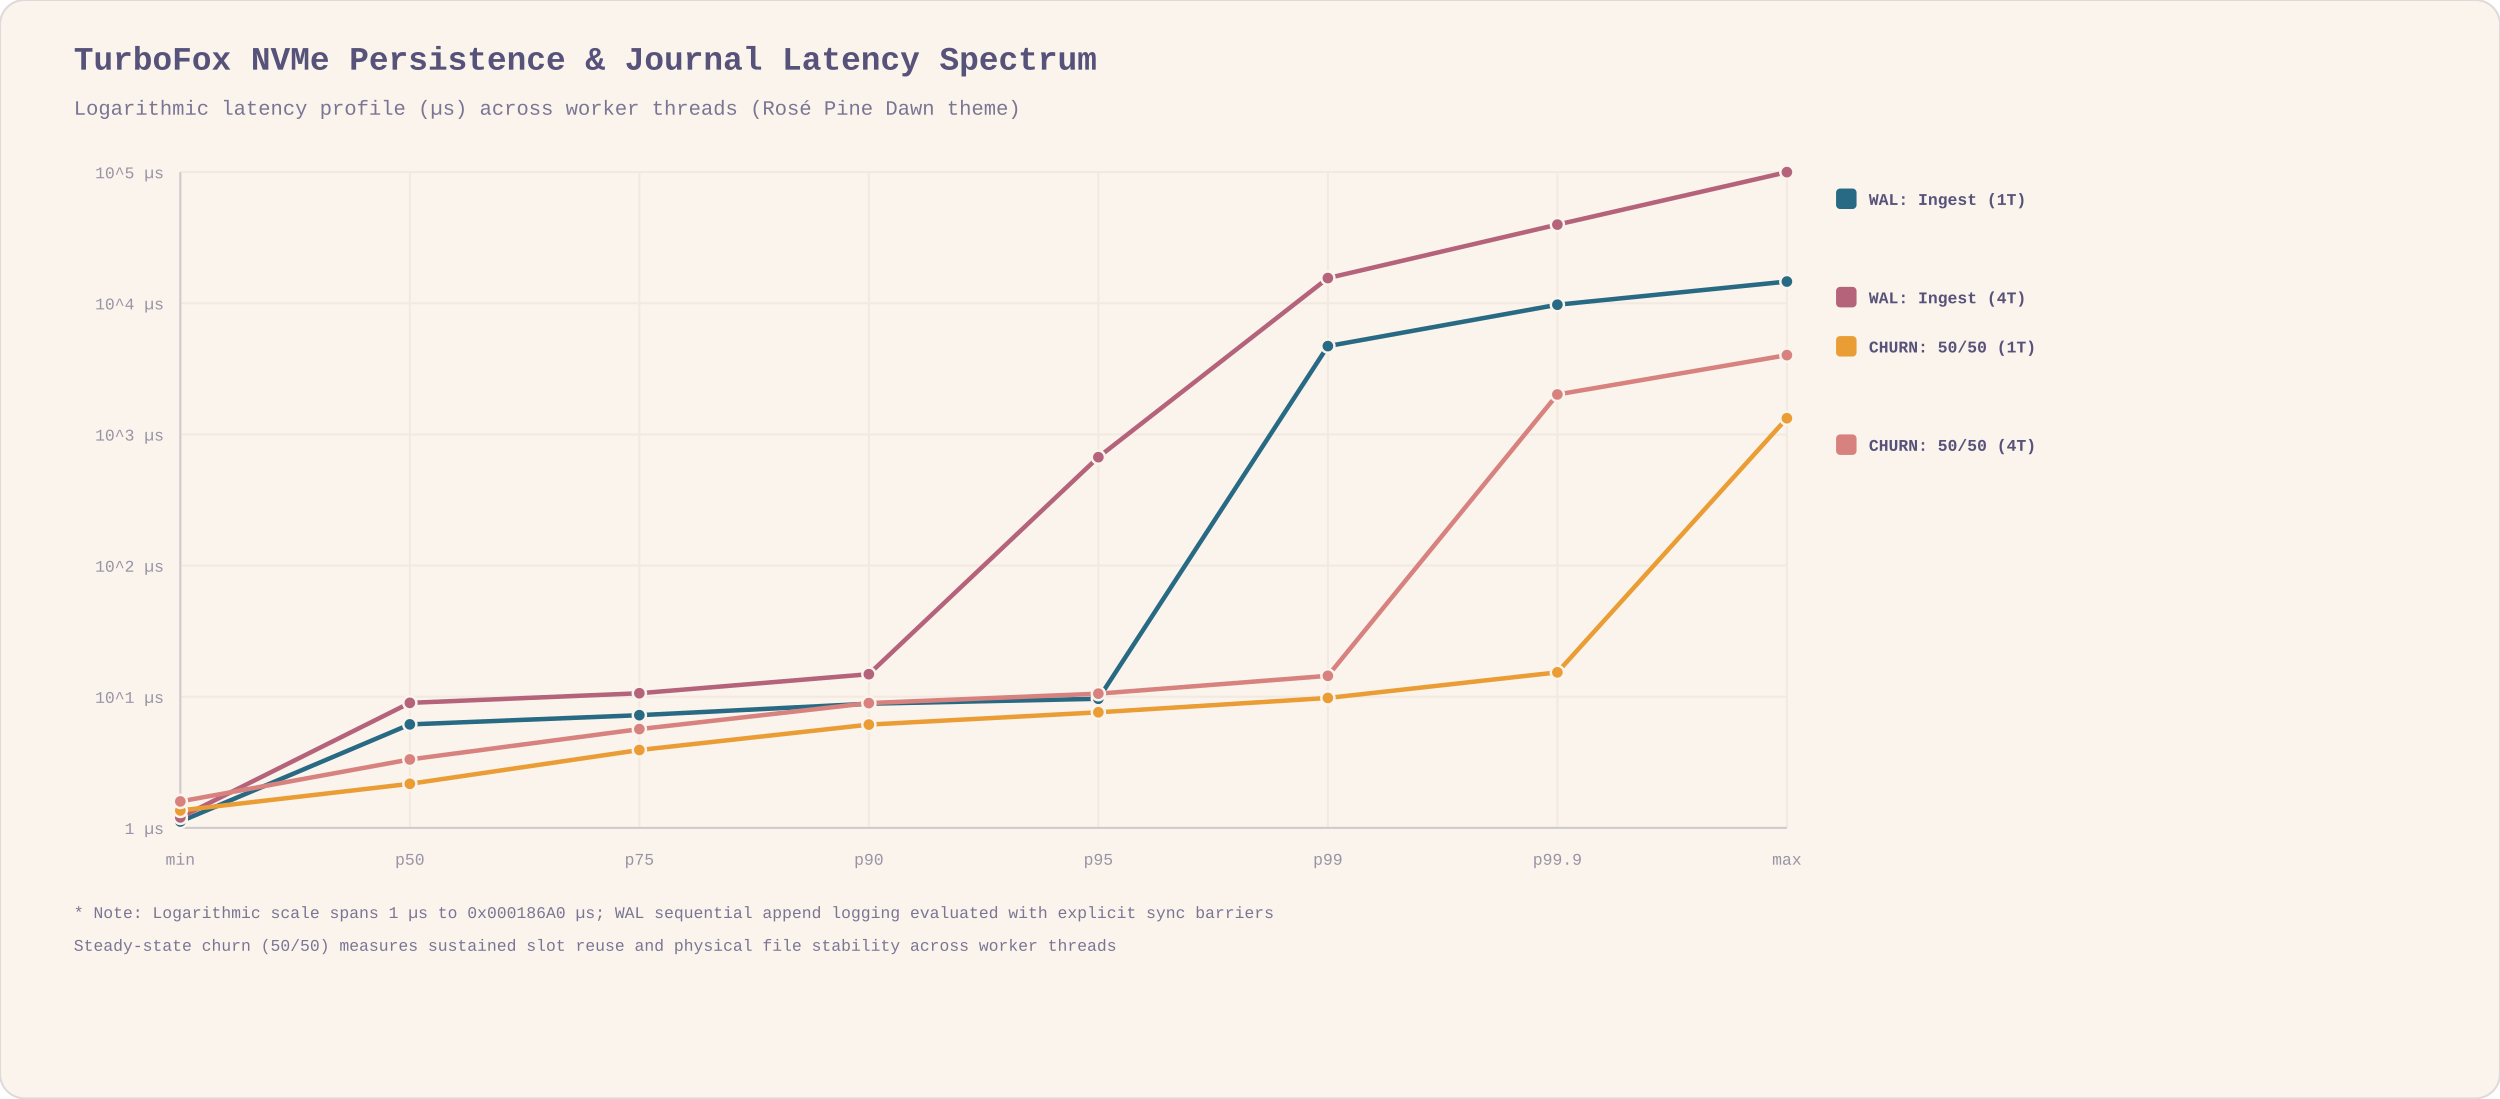
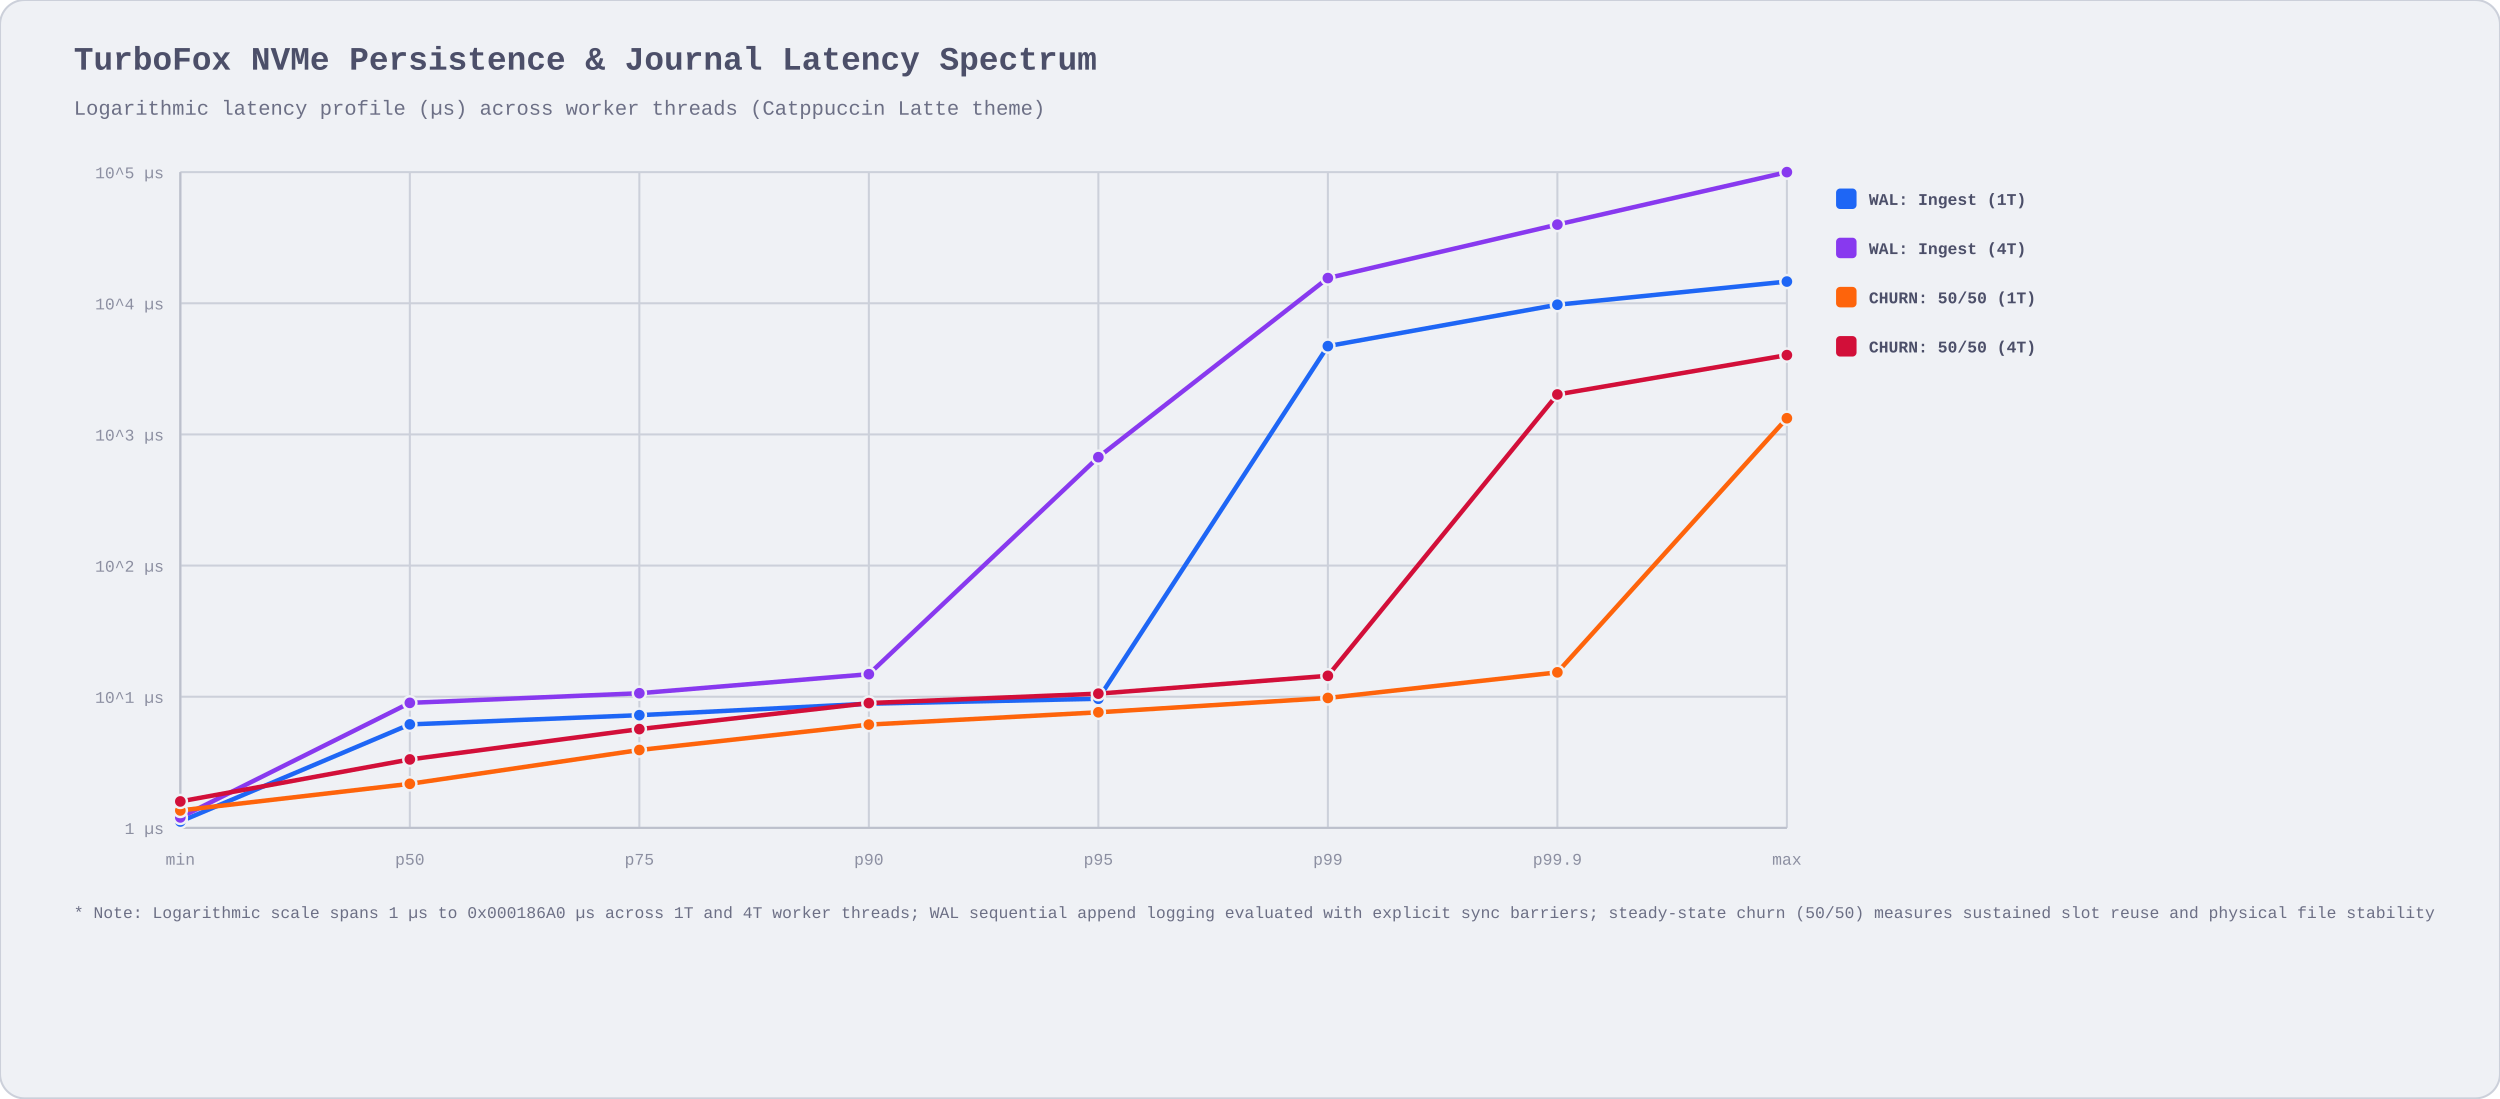
- <svg xmlns="http://www.w3.org/2000/svg" viewBox="0 0 1220 536" width="1220" height="536" style="background:#faf4ed; font-family:ui-monospace,'SF Mono',Menlo,Monaco,Consolas,'Liberation Mono',monospace;">
-   <rect width="1220" height="536" rx="12" fill="#faf4ed" stroke="#dfdad9" stroke-width="1" />
-   <text x="36" y="34" fill="#575279" font-size="16" font-weight="bold">TurboFox NVMe Persistence &amp; Journal Latency Spectrum</text>
-   <text x="36" y="56" fill="#797593" font-size="10">Logarithmic latency profile (µs) across worker threads (Rosé Pine Dawn theme)</text>
-   <line x1="88" y1="404.0" x2="872" y2="404.0" stroke="#f2e9e1" stroke-width="1" />
-   <text x="80" y="407.0" fill="#9893a5" font-size="8" text-anchor="end">1 µs</text>
-   <line x1="88" y1="340.0" x2="872" y2="340.0" stroke="#f2e9e1" stroke-width="1" />
-   <text x="80" y="343.0" fill="#9893a5" font-size="8" text-anchor="end">10^1 µs</text>
-   <line x1="88" y1="276.0" x2="872" y2="276.0" stroke="#f2e9e1" stroke-width="1" />
-   <text x="80" y="279.0" fill="#9893a5" font-size="8" text-anchor="end">10^2 µs</text>
-   <line x1="88" y1="212.0" x2="872" y2="212.0" stroke="#f2e9e1" stroke-width="1" />
-   <text x="80" y="215.0" fill="#9893a5" font-size="8" text-anchor="end">10^3 µs</text>
-   <line x1="88" y1="148.0" x2="872" y2="148.0" stroke="#f2e9e1" stroke-width="1" />
-   <text x="80" y="151.0" fill="#9893a5" font-size="8" text-anchor="end">10^4 µs</text>
-   <line x1="88" y1="84.0" x2="872" y2="84.0" stroke="#f2e9e1" stroke-width="1" />
-   <text x="80" y="87.0" fill="#9893a5" font-size="8" text-anchor="end">10^5 µs</text>
-   <line x1="88.0" y1="84" x2="88.0" y2="404" stroke="#f2e9e1" stroke-width="1" />
-   <text x="88.0" y="422" fill="#9893a5" font-size="8" text-anchor="middle">min</text>
-   <line x1="200.0" y1="84" x2="200.0" y2="404" stroke="#f2e9e1" stroke-width="1" />
-   <text x="200.0" y="422" fill="#9893a5" font-size="8" text-anchor="middle">p50</text>
-   <line x1="312.0" y1="84" x2="312.0" y2="404" stroke="#f2e9e1" stroke-width="1" />
-   <text x="312.0" y="422" fill="#9893a5" font-size="8" text-anchor="middle">p75</text>
-   <line x1="424.0" y1="84" x2="424.0" y2="404" stroke="#f2e9e1" stroke-width="1" />
-   <text x="424.0" y="422" fill="#9893a5" font-size="8" text-anchor="middle">p90</text>
-   <line x1="536.0" y1="84" x2="536.0" y2="404" stroke="#f2e9e1" stroke-width="1" />
-   <text x="536.0" y="422" fill="#9893a5" font-size="8" text-anchor="middle">p95</text>
-   <line x1="648.0" y1="84" x2="648.0" y2="404" stroke="#f2e9e1" stroke-width="1" />
-   <text x="648.0" y="422" fill="#9893a5" font-size="8" text-anchor="middle">p99</text>
-   <line x1="760.0" y1="84" x2="760.0" y2="404" stroke="#f2e9e1" stroke-width="1" />
-   <text x="760.0" y="422" fill="#9893a5" font-size="8" text-anchor="middle">p99.9</text>
-   <line x1="872.0" y1="84" x2="872.0" y2="404" stroke="#f2e9e1" stroke-width="1" />
-   <text x="872.0" y="422" fill="#9893a5" font-size="8" text-anchor="middle">max</text>
-   <line x1="88" y1="84" x2="88" y2="404" stroke="#cecacd" stroke-width="1" />
-   <line x1="88" y1="404" x2="872" y2="404" stroke="#cecacd" stroke-width="1" />
-   <polyline points="88.0,400.9 200.0,353.5 312.0,349.0 424.0,343.4 536.0,341.0 648.0,168.9 760.0,148.7 872.0,137.4" fill="none" stroke="#286983" stroke-width="2.2" stroke-linecap="round" stroke-linejoin="round" />
-   <circle cx="88.0" cy="400.9" r="3.2" fill="#286983" stroke="#faf4ed" stroke-width="1.2" />
-   <circle cx="200.0" cy="353.5" r="3.2" fill="#286983" stroke="#faf4ed" stroke-width="1.2" />
-   <circle cx="312.0" cy="349.0" r="3.2" fill="#286983" stroke="#faf4ed" stroke-width="1.2" />
-   <circle cx="424.0" cy="343.4" r="3.2" fill="#286983" stroke="#faf4ed" stroke-width="1.2" />
-   <circle cx="536.0" cy="341.0" r="3.2" fill="#286983" stroke="#faf4ed" stroke-width="1.2" />
-   <circle cx="648.0" cy="168.9" r="3.2" fill="#286983" stroke="#faf4ed" stroke-width="1.2" />
-   <circle cx="760.0" cy="148.7" r="3.2" fill="#286983" stroke="#faf4ed" stroke-width="1.2" />
-   <circle cx="872.0" cy="137.4" r="3.2" fill="#286983" stroke="#faf4ed" stroke-width="1.2" />
-   <rect x="896" y="92" width="10" height="10" rx="2" fill="#286983" />
-   <text x="912" y="100" fill="#575279" font-size="8" font-weight="bold">WAL: Ingest (1T)</text>
-   <polyline points="88.0,398.9 200.0,343.0 312.0,338.3 424.0,329.0 536.0,223.1 648.0,135.7 760.0,109.6 872.0,84.0" fill="none" stroke="#b4637a" stroke-width="2.2" stroke-linecap="round" stroke-linejoin="round" />
-   <circle cx="88.0" cy="398.9" r="3.2" fill="#b4637a" stroke="#faf4ed" stroke-width="1.2" />
-   <circle cx="200.0" cy="343.0" r="3.2" fill="#b4637a" stroke="#faf4ed" stroke-width="1.2" />
-   <circle cx="312.0" cy="338.3" r="3.2" fill="#b4637a" stroke="#faf4ed" stroke-width="1.2" />
-   <circle cx="424.0" cy="329.0" r="3.2" fill="#b4637a" stroke="#faf4ed" stroke-width="1.2" />
-   <circle cx="536.0" cy="223.1" r="3.2" fill="#b4637a" stroke="#faf4ed" stroke-width="1.2" />
-   <circle cx="648.0" cy="135.7" r="3.2" fill="#b4637a" stroke="#faf4ed" stroke-width="1.2" />
-   <circle cx="760.0" cy="109.6" r="3.2" fill="#b4637a" stroke="#faf4ed" stroke-width="1.2" />
-   <circle cx="872.0" cy="84.0" r="3.2" fill="#b4637a" stroke="#faf4ed" stroke-width="1.2" />
-   <rect x="896" y="140" width="10" height="10" rx="2" fill="#b4637a" />
-   <text x="912" y="148" fill="#575279" font-size="8" font-weight="bold">WAL: Ingest (4T)</text>
-   <polyline points="88.0,395.5 200.0,382.5 312.0,366.0 424.0,353.6 536.0,347.6 648.0,340.6 760.0,328.1 872.0,204.1" fill="none" stroke="#ea9d34" stroke-width="2.2" stroke-linecap="round" stroke-linejoin="round" />
-   <circle cx="88.0" cy="395.5" r="3.2" fill="#ea9d34" stroke="#faf4ed" stroke-width="1.2" />
-   <circle cx="200.0" cy="382.5" r="3.2" fill="#ea9d34" stroke="#faf4ed" stroke-width="1.2" />
-   <circle cx="312.0" cy="366.0" r="3.2" fill="#ea9d34" stroke="#faf4ed" stroke-width="1.2" />
-   <circle cx="424.0" cy="353.6" r="3.2" fill="#ea9d34" stroke="#faf4ed" stroke-width="1.2" />
-   <circle cx="536.0" cy="347.6" r="3.2" fill="#ea9d34" stroke="#faf4ed" stroke-width="1.2" />
-   <circle cx="648.0" cy="340.6" r="3.2" fill="#ea9d34" stroke="#faf4ed" stroke-width="1.2" />
-   <circle cx="760.0" cy="328.1" r="3.2" fill="#ea9d34" stroke="#faf4ed" stroke-width="1.2" />
-   <circle cx="872.0" cy="204.1" r="3.2" fill="#ea9d34" stroke="#faf4ed" stroke-width="1.2" />
-   <rect x="896" y="164" width="10" height="10" rx="2" fill="#ea9d34" />
-   <text x="912" y="172" fill="#575279" font-size="8" font-weight="bold">CHURN: 50/50 (1T)</text>
-   <polyline points="88.0,391.1 200.0,370.6 312.0,355.8 424.0,343.1 536.0,338.5 648.0,329.8 760.0,192.5 872.0,173.3" fill="none" stroke="#d7827e" stroke-width="2.2" stroke-linecap="round" stroke-linejoin="round" />
-   <circle cx="88.0" cy="391.1" r="3.2" fill="#d7827e" stroke="#faf4ed" stroke-width="1.2" />
-   <circle cx="200.0" cy="370.6" r="3.2" fill="#d7827e" stroke="#faf4ed" stroke-width="1.2" />
-   <circle cx="312.0" cy="355.8" r="3.2" fill="#d7827e" stroke="#faf4ed" stroke-width="1.2" />
-   <circle cx="424.0" cy="343.1" r="3.2" fill="#d7827e" stroke="#faf4ed" stroke-width="1.2" />
-   <circle cx="536.0" cy="338.5" r="3.2" fill="#d7827e" stroke="#faf4ed" stroke-width="1.2" />
-   <circle cx="648.0" cy="329.8" r="3.2" fill="#d7827e" stroke="#faf4ed" stroke-width="1.2" />
-   <circle cx="760.0" cy="192.5" r="3.2" fill="#d7827e" stroke="#faf4ed" stroke-width="1.2" />
-   <circle cx="872.0" cy="173.3" r="3.2" fill="#d7827e" stroke="#faf4ed" stroke-width="1.2" />
-   <rect x="896" y="212" width="10" height="10" rx="2" fill="#d7827e" />
-   <text x="912" y="220" fill="#575279" font-size="8" font-weight="bold">CHURN: 50/50 (4T)</text>
-   <text x="36" y="448" fill="#797593" font-size="8">* Note: Logarithmic scale spans 1 µs to 0x000186A0 µs; WAL sequential append logging evaluated with explicit sync barriers</text>
-   <text x="36" y="464" fill="#797593" font-size="8">  Steady-state churn (50/50) measures sustained slot reuse and physical file stability across worker threads</text>
+ <svg xmlns="http://www.w3.org/2000/svg" viewBox="0 0 1220 536" width="1220" height="536" style="background:#eff1f5; font-family:ui-monospace,'SF Mono',Menlo,Monaco,Consolas,'Liberation Mono',monospace;">
+   <rect width="1220" height="536" rx="12" fill="#eff1f5" stroke="#ccd0da" stroke-width="1" />
+   <text x="36" y="34" fill="#4c4f69" font-size="16" font-weight="bold">TurboFox NVMe Persistence &amp; Journal Latency Spectrum</text>
+   <text x="36" y="56" fill="#6c6f85" font-size="10">Logarithmic latency profile (µs) across worker threads (Catppuccin Latte theme)</text>
+   <line x1="88" y1="404.0" x2="872" y2="404.0" stroke="#ccd0da" stroke-width="1" />
+   <text x="80" y="407.0" fill="#8c8fa1" font-size="8" text-anchor="end">1 µs</text>
+   <line x1="88" y1="340.0" x2="872" y2="340.0" stroke="#ccd0da" stroke-width="1" />
+   <text x="80" y="343.0" fill="#8c8fa1" font-size="8" text-anchor="end">10^1 µs</text>
+   <line x1="88" y1="276.0" x2="872" y2="276.0" stroke="#ccd0da" stroke-width="1" />
+   <text x="80" y="279.0" fill="#8c8fa1" font-size="8" text-anchor="end">10^2 µs</text>
+   <line x1="88" y1="212.0" x2="872" y2="212.0" stroke="#ccd0da" stroke-width="1" />
+   <text x="80" y="215.0" fill="#8c8fa1" font-size="8" text-anchor="end">10^3 µs</text>
+   <line x1="88" y1="148.0" x2="872" y2="148.0" stroke="#ccd0da" stroke-width="1" />
+   <text x="80" y="151.0" fill="#8c8fa1" font-size="8" text-anchor="end">10^4 µs</text>
+   <line x1="88" y1="84.0" x2="872" y2="84.0" stroke="#ccd0da" stroke-width="1" />
+   <text x="80" y="87.0" fill="#8c8fa1" font-size="8" text-anchor="end">10^5 µs</text>
+   <line x1="88.0" y1="84" x2="88.0" y2="404" stroke="#ccd0da" stroke-width="1" />
+   <text x="88.0" y="422" fill="#8c8fa1" font-size="8" text-anchor="middle">min</text>
+   <line x1="200.0" y1="84" x2="200.0" y2="404" stroke="#ccd0da" stroke-width="1" />
+   <text x="200.0" y="422" fill="#8c8fa1" font-size="8" text-anchor="middle">p50</text>
+   <line x1="312.0" y1="84" x2="312.0" y2="404" stroke="#ccd0da" stroke-width="1" />
+   <text x="312.0" y="422" fill="#8c8fa1" font-size="8" text-anchor="middle">p75</text>
+   <line x1="424.0" y1="84" x2="424.0" y2="404" stroke="#ccd0da" stroke-width="1" />
+   <text x="424.0" y="422" fill="#8c8fa1" font-size="8" text-anchor="middle">p90</text>
+   <line x1="536.0" y1="84" x2="536.0" y2="404" stroke="#ccd0da" stroke-width="1" />
+   <text x="536.0" y="422" fill="#8c8fa1" font-size="8" text-anchor="middle">p95</text>
+   <line x1="648.0" y1="84" x2="648.0" y2="404" stroke="#ccd0da" stroke-width="1" />
+   <text x="648.0" y="422" fill="#8c8fa1" font-size="8" text-anchor="middle">p99</text>
+   <line x1="760.0" y1="84" x2="760.0" y2="404" stroke="#ccd0da" stroke-width="1" />
+   <text x="760.0" y="422" fill="#8c8fa1" font-size="8" text-anchor="middle">p99.9</text>
+   <line x1="872.0" y1="84" x2="872.0" y2="404" stroke="#ccd0da" stroke-width="1" />
+   <text x="872.0" y="422" fill="#8c8fa1" font-size="8" text-anchor="middle">max</text>
+   <line x1="88" y1="84" x2="88" y2="404" stroke="#bcc0cc" stroke-width="1" />
+   <line x1="88" y1="404" x2="872" y2="404" stroke="#bcc0cc" stroke-width="1" />
+   <polyline points="88.0,400.9 200.0,353.5 312.0,349.0 424.0,343.4 536.0,341.0 648.0,168.9 760.0,148.7 872.0,137.4" fill="none" stroke="#1e66f5" stroke-width="2.2" stroke-linecap="round" stroke-linejoin="round" />
+   <circle cx="88.0" cy="400.9" r="3.2" fill="#1e66f5" stroke="#eff1f5" stroke-width="1.2" />
+   <circle cx="200.0" cy="353.5" r="3.2" fill="#1e66f5" stroke="#eff1f5" stroke-width="1.2" />
+   <circle cx="312.0" cy="349.0" r="3.2" fill="#1e66f5" stroke="#eff1f5" stroke-width="1.2" />
+   <circle cx="424.0" cy="343.4" r="3.2" fill="#1e66f5" stroke="#eff1f5" stroke-width="1.2" />
+   <circle cx="536.0" cy="341.0" r="3.2" fill="#1e66f5" stroke="#eff1f5" stroke-width="1.2" />
+   <circle cx="648.0" cy="168.9" r="3.2" fill="#1e66f5" stroke="#eff1f5" stroke-width="1.2" />
+   <circle cx="760.0" cy="148.7" r="3.2" fill="#1e66f5" stroke="#eff1f5" stroke-width="1.2" />
+   <circle cx="872.0" cy="137.4" r="3.2" fill="#1e66f5" stroke="#eff1f5" stroke-width="1.2" />
+   <rect x="896" y="92" width="10" height="10" rx="2" fill="#1e66f5" />
+   <text x="912" y="100" fill="#4c4f69" font-size="8" font-weight="bold">WAL: Ingest (1T)</text>
+   <polyline points="88.0,398.9 200.0,343.0 312.0,338.3 424.0,329.0 536.0,223.1 648.0,135.7 760.0,109.6 872.0,84.0" fill="none" stroke="#8839ef" stroke-width="2.2" stroke-linecap="round" stroke-linejoin="round" />
+   <circle cx="88.0" cy="398.9" r="3.2" fill="#8839ef" stroke="#eff1f5" stroke-width="1.2" />
+   <circle cx="200.0" cy="343.0" r="3.2" fill="#8839ef" stroke="#eff1f5" stroke-width="1.2" />
+   <circle cx="312.0" cy="338.3" r="3.2" fill="#8839ef" stroke="#eff1f5" stroke-width="1.2" />
+   <circle cx="424.0" cy="329.0" r="3.2" fill="#8839ef" stroke="#eff1f5" stroke-width="1.2" />
+   <circle cx="536.0" cy="223.1" r="3.2" fill="#8839ef" stroke="#eff1f5" stroke-width="1.2" />
+   <circle cx="648.0" cy="135.7" r="3.2" fill="#8839ef" stroke="#eff1f5" stroke-width="1.2" />
+   <circle cx="760.0" cy="109.6" r="3.2" fill="#8839ef" stroke="#eff1f5" stroke-width="1.2" />
+   <circle cx="872.0" cy="84.0" r="3.2" fill="#8839ef" stroke="#eff1f5" stroke-width="1.2" />
+   <rect x="896" y="116" width="10" height="10" rx="2" fill="#8839ef" />
+   <text x="912" y="124" fill="#4c4f69" font-size="8" font-weight="bold">WAL: Ingest (4T)</text>
+   <polyline points="88.0,395.5 200.0,382.5 312.0,366.0 424.0,353.6 536.0,347.6 648.0,340.6 760.0,328.1 872.0,204.1" fill="none" stroke="#fe640b" stroke-width="2.2" stroke-linecap="round" stroke-linejoin="round" />
+   <circle cx="88.0" cy="395.5" r="3.2" fill="#fe640b" stroke="#eff1f5" stroke-width="1.2" />
+   <circle cx="200.0" cy="382.5" r="3.2" fill="#fe640b" stroke="#eff1f5" stroke-width="1.2" />
+   <circle cx="312.0" cy="366.0" r="3.2" fill="#fe640b" stroke="#eff1f5" stroke-width="1.2" />
+   <circle cx="424.0" cy="353.6" r="3.2" fill="#fe640b" stroke="#eff1f5" stroke-width="1.2" />
+   <circle cx="536.0" cy="347.6" r="3.2" fill="#fe640b" stroke="#eff1f5" stroke-width="1.2" />
+   <circle cx="648.0" cy="340.6" r="3.2" fill="#fe640b" stroke="#eff1f5" stroke-width="1.2" />
+   <circle cx="760.0" cy="328.1" r="3.2" fill="#fe640b" stroke="#eff1f5" stroke-width="1.2" />
+   <circle cx="872.0" cy="204.1" r="3.2" fill="#fe640b" stroke="#eff1f5" stroke-width="1.2" />
+   <rect x="896" y="140" width="10" height="10" rx="2" fill="#fe640b" />
+   <text x="912" y="148" fill="#4c4f69" font-size="8" font-weight="bold">CHURN: 50/50 (1T)</text>
+   <polyline points="88.0,391.1 200.0,370.6 312.0,355.8 424.0,343.1 536.0,338.5 648.0,329.8 760.0,192.5 872.0,173.3" fill="none" stroke="#d20f39" stroke-width="2.2" stroke-linecap="round" stroke-linejoin="round" />
+   <circle cx="88.0" cy="391.1" r="3.2" fill="#d20f39" stroke="#eff1f5" stroke-width="1.2" />
+   <circle cx="200.0" cy="370.6" r="3.2" fill="#d20f39" stroke="#eff1f5" stroke-width="1.2" />
+   <circle cx="312.0" cy="355.8" r="3.2" fill="#d20f39" stroke="#eff1f5" stroke-width="1.2" />
+   <circle cx="424.0" cy="343.1" r="3.2" fill="#d20f39" stroke="#eff1f5" stroke-width="1.2" />
+   <circle cx="536.0" cy="338.5" r="3.2" fill="#d20f39" stroke="#eff1f5" stroke-width="1.2" />
+   <circle cx="648.0" cy="329.8" r="3.2" fill="#d20f39" stroke="#eff1f5" stroke-width="1.2" />
+   <circle cx="760.0" cy="192.5" r="3.2" fill="#d20f39" stroke="#eff1f5" stroke-width="1.2" />
+   <circle cx="872.0" cy="173.3" r="3.2" fill="#d20f39" stroke="#eff1f5" stroke-width="1.2" />
+   <rect x="896" y="164" width="10" height="10" rx="2" fill="#d20f39" />
+   <text x="912" y="172" fill="#4c4f69" font-size="8" font-weight="bold">CHURN: 50/50 (4T)</text>
+   <text x="36" y="448" fill="#6c6f85" font-size="8">* Note: Logarithmic scale spans 1 µs to 0x000186A0 µs across 1T and 4T worker threads; WAL sequential append logging evaluated with explicit sync barriers; steady-state churn (50/50) measures sustained slot reuse and physical file stability</text>
</svg>
